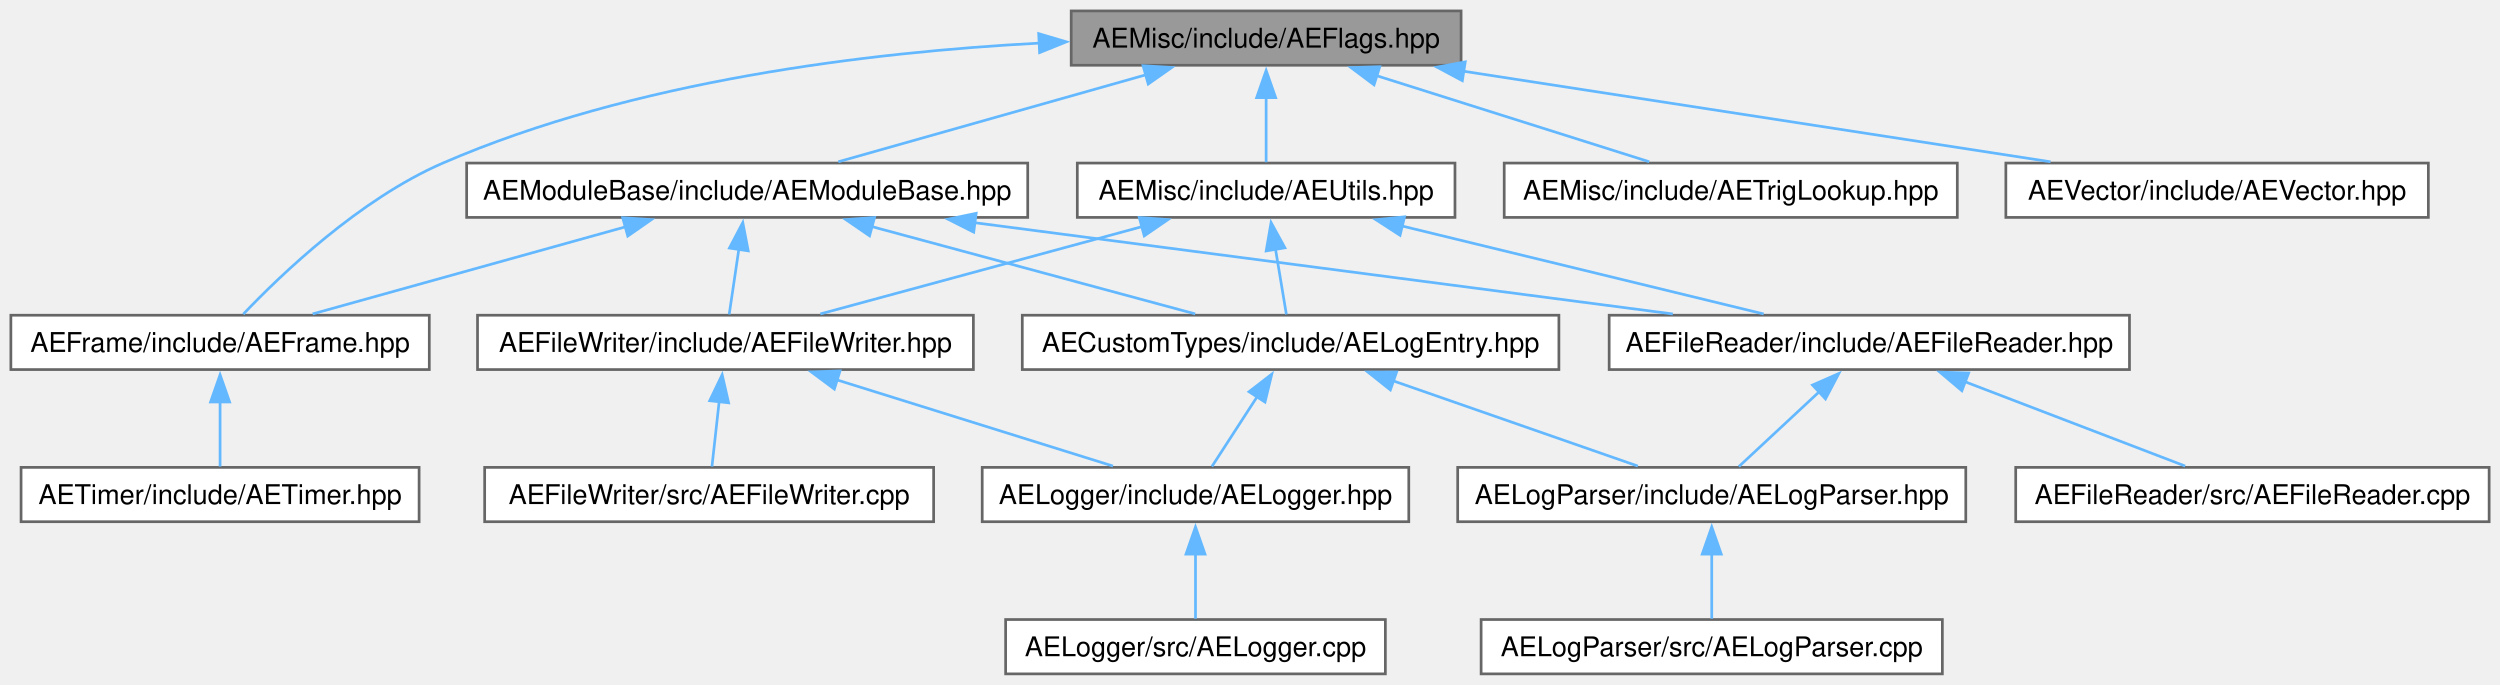
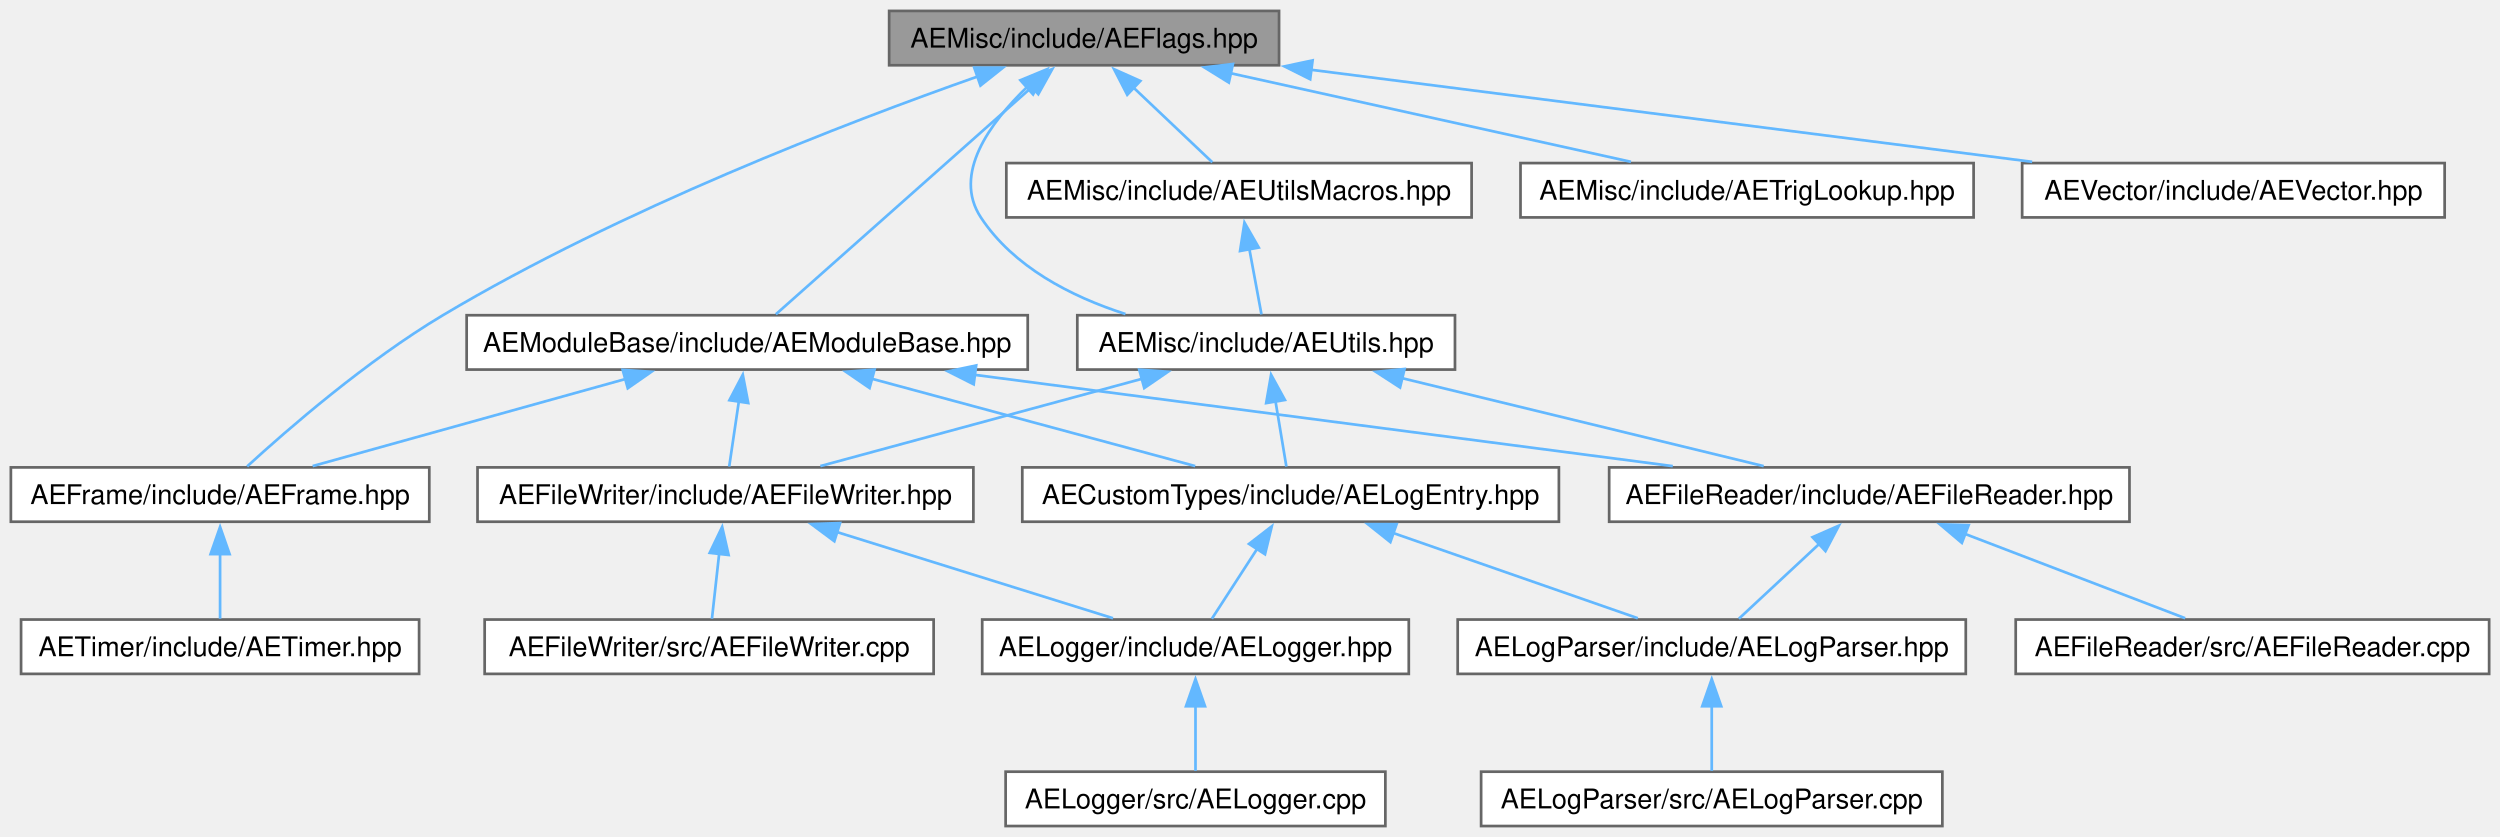
- <svg xmlns="http://www.w3.org/2000/svg" xmlns:xlink="http://www.w3.org/1999/xlink" width="920pt" height="252pt" viewBox="0.00 0.00 920.12 252.00">
-   <g id="graph0" class="graph" transform="scale(1 1) rotate(0) translate(4 248)">
+ <svg xmlns="http://www.w3.org/2000/svg" xmlns:xlink="http://www.w3.org/1999/xlink" width="920pt" height="308pt" viewBox="0.00 0.00 920.12 308.00">
+   <g id="graph0" class="graph" transform="scale(1 1) rotate(0) translate(4 304)">
    <g id="Node000001" class="node">
      <g id="a_Node000001">
        <a xlink:title="This file contains the flags to manipulate engine's funcitonality.">
-           <polygon fill="#999999" stroke="#666666" points="533.75,-244 390.25,-244 390.25,-224 533.75,-224 533.75,-244" />
-           <text text-anchor="middle" x="462" y="-230.5" font-family="Helvetica,sans-Serif" font-size="10.00">AEMisc/include/AEFlags.hpp</text>
+           <polygon fill="#999999" stroke="#666666" points="466.75,-300 323.25,-300 323.25,-280 466.75,-280 466.75,-300" />
+           <text text-anchor="middle" x="395" y="-286.5" font-family="Helvetica,sans-Serif" font-size="10.00">AEMisc/include/AEFlags.hpp</text>
        </a>
      </g>
    </g>
    <g id="Node000002" class="node">
      <g id="a_Node000002">
        <a xlink:href="../../de/d72/_a_e_frame_8hpp.html" target="_top" xlink:title=" ">
          <polygon fill="white" stroke="#666666" points="154,-132 0,-132 0,-112 154,-112 154,-132" />
          <text text-anchor="middle" x="77" y="-118.5" font-family="Helvetica,sans-Serif" font-size="10.00">AEFrame/include/AEFrame.hpp</text>
        </a>
      </g>
    </g>
    <g id="edge1_Node000001_Node000002" class="edge">
      <g id="a_edge1_Node000001_Node000002">
        <a xlink:title=" ">
-           <path fill="none" stroke="#63b8ff" d="M378.54,-232.15C315.83,-228.81 229.06,-218.35 159,-188 128.33,-174.71 99.39,-146.95 85.53,-132.38" />
-           <polygon fill="#63b8ff" stroke="#63b8ff" points="378.29,-235.64 388.45,-232.62 378.62,-228.65 378.29,-235.64" />
+           <path fill="none" stroke="#63b8ff" d="M355.71,-275.83C307.59,-258.89 224.4,-226.96 159,-188 130.91,-171.26 101.78,-145.93 86.96,-132.36" />
+           <polygon fill="#63b8ff" stroke="#63b8ff" points="354.56,-279.14 365.16,-279.12 356.86,-272.53 354.56,-279.14" />
        </a>
      </g>
    </g>
    <g id="Node000004" class="node">
      <g id="a_Node000004">
        <a xlink:href="../../d7/d4a/_a_e_trig_lookup_8hpp.html" target="_top" xlink:title="This file contains the engine's trigonometric function lookup tables.">
-           <polygon fill="white" stroke="#666666" points="716.38,-188 549.62,-188 549.62,-168 716.38,-168 716.38,-188" />
-           <text text-anchor="middle" x="633" y="-174.5" font-family="Helvetica,sans-Serif" font-size="10.00">AEMisc/include/AETrigLookup.hpp</text>
+           <polygon fill="white" stroke="#666666" points="722.38,-244 555.62,-244 555.62,-224 722.38,-224 722.38,-244" />
+           <text text-anchor="middle" x="639" y="-230.5" font-family="Helvetica,sans-Serif" font-size="10.00">AEMisc/include/AETrigLookup.hpp</text>
        </a>
      </g>
    </g>
    <g id="edge3_Node000001_Node000004" class="edge">
      <g id="a_edge3_Node000001_Node000004">
        <a xlink:title=" ">
-           <path fill="none" stroke="#63b8ff" d="M502.6,-220.18C533.43,-210.44 575.12,-197.28 602.98,-188.48" />
-           <polygon fill="#63b8ff" stroke="#63b8ff" points="501.71,-216.79 493.23,-223.14 503.82,-223.46 501.71,-216.79" />
+           <path fill="none" stroke="#63b8ff" d="M448.94,-277.06C493.29,-267.25 555.3,-253.52 596.27,-244.46" />
+           <polygon fill="#63b8ff" stroke="#63b8ff" points="448.27,-273.63 439.26,-279.21 449.78,-280.46 448.27,-273.63" />
        </a>
      </g>
    </g>
    <g id="Node000005" class="node">
      <g id="a_Node000005">
        <a xlink:href="../../de/de8/_a_e_utils_8hpp.html" target="_top" xlink:title="This file contains the engine's usefull utilities for trivial tasks.">
          <polygon fill="white" stroke="#666666" points="531.5,-188 392.5,-188 392.5,-168 531.5,-168 531.5,-188" />
          <text text-anchor="middle" x="462" y="-174.5" font-family="Helvetica,sans-Serif" font-size="10.00">AEMisc/include/AEUtils.hpp</text>
        </a>
      </g>
    </g>
    <g id="edge4_Node000001_Node000005" class="edge">
      <g id="a_edge4_Node000001_Node000005">
        <a xlink:title=" ">
-           <path fill="none" stroke="#63b8ff" d="M462,-212.13C462,-203.9 462,-194.85 462,-188.3" />
-           <polygon fill="#63b8ff" stroke="#63b8ff" points="458.5,-212.08 462,-222.08 465.5,-212.08 458.5,-212.08" />
+           <path fill="none" stroke="#63b8ff" d="M374.09,-272.07C360.28,-258.77 346.51,-239.91 357,-224 369.01,-205.79 390.08,-194.92 410.22,-188.44" />
+           <polygon fill="#63b8ff" stroke="#63b8ff" points="371.56,-274.5 381.35,-278.54 376.22,-269.27 371.56,-274.5" />
        </a>
      </g>
    </g>
    <g id="Node000015" class="node">
      <g id="a_Node000015">
+         <a xlink:href="../../d9/d6a/_a_e_utils_macros_8hpp.html" target="_top" xlink:title="This file contains the engine's usefull macros for trivial tasks.">
+           <polygon fill="white" stroke="#666666" points="537.62,-244 366.38,-244 366.38,-224 537.62,-224 537.62,-244" />
+           <text text-anchor="middle" x="452" y="-230.5" font-family="Helvetica,sans-Serif" font-size="10.00">AEMisc/include/AEUtilsMacros.hpp</text>
+         </a>
+       </g>
+     </g>
+     <g id="edge16_Node000001_Node000015" class="edge">
+       <g id="a_edge16_Node000001_Node000015">
+         <a xlink:title=" ">
+           <path fill="none" stroke="#63b8ff" d="M413.11,-271.85C422.74,-262.72 434.21,-251.86 442.19,-244.3" />
+           <polygon fill="#63b8ff" stroke="#63b8ff" points="410.88,-269.13 406.03,-278.55 415.69,-274.22 410.88,-269.13" />
+         </a>
+       </g>
+     </g>
+     <g id="Node000016" class="node">
+       <g id="a_Node000016">
        <a xlink:href="../../d7/d7f/_a_e_module_base_8hpp.html" target="_top" xlink:title=" ">
          <polygon fill="white" stroke="#666666" points="374.25,-188 167.75,-188 167.75,-168 374.25,-168 374.25,-188" />
          <text text-anchor="middle" x="271" y="-174.5" font-family="Helvetica,sans-Serif" font-size="10.00">AEModuleBase/include/AEModuleBase.hpp</text>
        </a>
      </g>
    </g>
-     <g id="edge16_Node000001_Node000015" class="edge">
-       <g id="a_edge16_Node000001_Node000015">
-         <a xlink:title=" ">
-           <path fill="none" stroke="#63b8ff" d="M418,-220.56C383.44,-210.79 336.06,-197.39 304.53,-188.48" />
-           <polygon fill="#63b8ff" stroke="#63b8ff" points="416.7,-223.83 427.27,-223.18 418.6,-217.09 416.7,-223.83" />
-         </a>
-       </g>
-     </g>
-     <g id="Node000016" class="node">
-       <g id="a_Node000016">
+     <g id="edge18_Node000001_Node000016" class="edge">
+       <g id="a_edge18_Node000001_Node000016">
+         <a xlink:title=" ">
+           <path fill="none" stroke="#63b8ff" d="M376,-272.15C349.54,-248.67 302.48,-206.93 281.55,-188.35" />
+           <polygon fill="#63b8ff" stroke="#63b8ff" points="373.49,-274.6 383.3,-278.62 378.14,-269.36 373.49,-274.6" />
+         </a>
+       </g>
+     </g>
+     <g id="Node000017" class="node">
+       <g id="a_Node000017">
        <a xlink:href="../../d7/d09/_a_e_vector_8hpp.html" target="_top" xlink:title=" ">
-           <polygon fill="white" stroke="#666666" points="889.75,-188 734.25,-188 734.25,-168 889.75,-168 889.75,-188" />
-           <text text-anchor="middle" x="812" y="-174.5" font-family="Helvetica,sans-Serif" font-size="10.00">AEVector/include/AEVector.hpp</text>
-         </a>
-       </g>
-     </g>
-     <g id="edge21_Node000001_Node000016" class="edge">
-       <g id="a_edge21_Node000001_Node000016">
-         <a xlink:title=" ">
-           <path fill="none" stroke="#63b8ff" d="M534.56,-221.81C598.44,-211.95 690.44,-197.76 750.7,-188.46" />
-           <polygon fill="#63b8ff" stroke="#63b8ff" points="534.21,-218.32 524.86,-223.3 535.28,-225.24 534.21,-218.32" />
+           <polygon fill="white" stroke="#666666" points="895.75,-244 740.25,-244 740.25,-224 895.75,-224 895.75,-244" />
+           <text text-anchor="middle" x="818" y="-230.5" font-family="Helvetica,sans-Serif" font-size="10.00">AEVector/include/AEVector.hpp</text>
+         </a>
+       </g>
+     </g>
+     <g id="edge23_Node000001_Node000017" class="edge">
+       <g id="a_edge23_Node000001_Node000017">
+         <a xlink:title=" ">
+           <path fill="none" stroke="#63b8ff" d="M478.37,-278.36C555.71,-268.48 669.72,-253.93 743.93,-244.46" />
+           <polygon fill="#63b8ff" stroke="#63b8ff" points="478.21,-274.85 468.74,-279.59 479.1,-281.79 478.21,-274.85" />
        </a>
      </g>
    </g>
    <g id="Node000003" class="node">
      <g id="a_Node000003">
        <a xlink:href="../../dc/dc6/_a_e_timer_8hpp.html" target="_top" xlink:title=" ">
          <polygon fill="white" stroke="#666666" points="150.25,-76 3.75,-76 3.75,-56 150.25,-56 150.25,-76" />
          <text text-anchor="middle" x="77" y="-62.5" font-family="Helvetica,sans-Serif" font-size="10.00">AETimer/include/AETimer.hpp</text>
        </a>
      </g>
    </g>
    <g id="edge2_Node000002_Node000003" class="edge">
      <g id="a_edge2_Node000002_Node000003">
        <a xlink:title=" ">
          <path fill="none" stroke="#63b8ff" d="M77,-100.13C77,-91.9 77,-82.85 77,-76.3" />
          <polygon fill="#63b8ff" stroke="#63b8ff" points="73.5,-100.08 77,-110.08 80.5,-100.08 73.5,-100.08" />
        </a>
      </g>
    </g>
    <g id="Node000006" class="node">
      <g id="a_Node000006">
        <a xlink:href="../../dc/dc6/_a_e_log_entry_8hpp.html" target="_top" xlink:title=" ">
          <polygon fill="white" stroke="#666666" points="569.75,-132 372.25,-132 372.25,-112 569.75,-112 569.75,-132" />
          <text text-anchor="middle" x="471" y="-118.5" font-family="Helvetica,sans-Serif" font-size="10.00">AECustomTypes/include/AELogEntry.hpp</text>
        </a>
      </g>
    </g>
    <g id="edge5_Node000005_Node000006" class="edge">
      <g id="a_edge5_Node000005_Node000006">
        <a xlink:title=" ">
          <path fill="none" stroke="#63b8ff" d="M465.43,-156.43C466.82,-148.11 468.34,-138.93 469.45,-132.3" />
          <polygon fill="#63b8ff" stroke="#63b8ff" points="462.01,-155.66 463.82,-166.1 468.91,-156.81 462.01,-155.66" />
        </a>
      </g>
    </g>
    <g id="Node000011" class="node">
      <g id="a_Node000011">
        <a xlink:href="../../d3/dda/_a_e_file_reader_8hpp.html" target="_top" xlink:title=" ">
          <polygon fill="white" stroke="#666666" points="779.75,-132 588.25,-132 588.25,-112 779.75,-112 779.75,-132" />
          <text text-anchor="middle" x="684" y="-118.5" font-family="Helvetica,sans-Serif" font-size="10.00">AEFileReader/include/AEFileReader.hpp</text>
        </a>
      </g>
    </g>
    <g id="edge10_Node000005_Node000011" class="edge">
      <g id="a_edge10_Node000005_Node000011">
        <a xlink:title=" ">
          <path fill="none" stroke="#63b8ff" d="M512.11,-164.81C552.39,-155.01 608.16,-141.45 645.12,-132.46" />
          <polygon fill="#63b8ff" stroke="#63b8ff" points="511.28,-161.41 502.39,-167.17 512.94,-168.21 511.28,-161.41" />
        </a>
      </g>
    </g>
    <g id="Node000013" class="node">
      <g id="a_Node000013">
        <a xlink:href="../../db/da4/_a_e_file_writer_8hpp.html" target="_top" xlink:title=" ">
          <polygon fill="white" stroke="#666666" points="354.25,-132 171.75,-132 171.75,-112 354.25,-112 354.25,-132" />
          <text text-anchor="middle" x="263" y="-118.5" font-family="Helvetica,sans-Serif" font-size="10.00">AEFileWriter/include/AEFileWriter.hpp</text>
        </a>
      </g>
    </g>
    <g id="edge13_Node000005_Node000013" class="edge">
      <g id="a_edge13_Node000005_Node000013">
        <a xlink:title=" ">
          <path fill="none" stroke="#63b8ff" d="M416.62,-164.69C380.58,-154.91 330.92,-141.43 297.93,-132.48" />
          <polygon fill="#63b8ff" stroke="#63b8ff" points="415.31,-167.96 425.88,-167.2 417.14,-161.2 415.31,-167.96" />
        </a>
      </g>
    </g>
    <g id="Node000007" class="node">
      <g id="a_Node000007">
        <a xlink:href="../../d0/dab/_a_e_log_parser_8hpp.html" target="_top" xlink:title=" ">
          <polygon fill="white" stroke="#666666" points="719.5,-76 532.5,-76 532.5,-56 719.5,-56 719.5,-76" />
          <text text-anchor="middle" x="626" y="-62.5" font-family="Helvetica,sans-Serif" font-size="10.00">AELogParser/include/AELogParser.hpp</text>
        </a>
      </g>
    </g>
    <g id="edge6_Node000006_Node000007" class="edge">
      <g id="a_edge6_Node000006_Node000007">
        <a xlink:title=" ">
          <path fill="none" stroke="#63b8ff" d="M508.54,-107.92C536.41,-98.21 573.76,-85.2 598.79,-76.48" />
          <polygon fill="#63b8ff" stroke="#63b8ff" points="507.72,-104.5 499.43,-111.1 510.02,-111.11 507.72,-104.5" />
        </a>
      </g>
    </g>
    <g id="Node000009" class="node">
      <g id="a_Node000009">
        <a xlink:href="../../d4/d9f/_a_e_logger_8hpp.html" target="_top" xlink:title=" ">
          <polygon fill="white" stroke="#666666" points="514.5,-76 357.5,-76 357.5,-56 514.5,-56 514.5,-76" />
          <text text-anchor="middle" x="436" y="-62.5" font-family="Helvetica,sans-Serif" font-size="10.00">AELogger/include/AELogger.hpp</text>
        </a>
      </g>
    </g>
    <g id="edge8_Node000006_Node000009" class="edge">
      <g id="a_edge8_Node000006_Node000009">
        <a xlink:title=" ">
          <path fill="none" stroke="#63b8ff" d="M458.78,-102.15C453.11,-93.4 446.62,-83.39 442.03,-76.3" />
          <polygon fill="#63b8ff" stroke="#63b8ff" points="455.7,-103.84 464.08,-110.32 461.58,-100.03 455.7,-103.84" />
        </a>
      </g>
    </g>
    <g id="Node000008" class="node">
      <g id="a_Node000008">
        <a xlink:href="../../d2/d77/_a_e_log_parser_8cpp.html" target="_top" xlink:title=" ">
          <polygon fill="white" stroke="#666666" points="710.88,-20 541.12,-20 541.12,0 710.88,0 710.88,-20" />
          <text text-anchor="middle" x="626" y="-6.5" font-family="Helvetica,sans-Serif" font-size="10.00">AELogParser/src/AELogParser.cpp</text>
        </a>
      </g>
    </g>
    <g id="edge7_Node000007_Node000008" class="edge">
      <g id="a_edge7_Node000007_Node000008">
        <a xlink:title=" ">
          <path fill="none" stroke="#63b8ff" d="M626,-44.13C626,-35.9 626,-26.85 626,-20.3" />
          <polygon fill="#63b8ff" stroke="#63b8ff" points="622.5,-44.08 626,-54.08 629.5,-44.08 622.5,-44.08" />
        </a>
      </g>
    </g>
    <g id="Node000010" class="node">
      <g id="a_Node000010">
        <a xlink:href="../../db/da0/_a_e_logger_8cpp.html" target="_top" xlink:title=" ">
          <polygon fill="white" stroke="#666666" points="505.88,-20 366.12,-20 366.12,0 505.88,0 505.88,-20" />
          <text text-anchor="middle" x="436" y="-6.5" font-family="Helvetica,sans-Serif" font-size="10.00">AELogger/src/AELogger.cpp</text>
        </a>
      </g>
    </g>
    <g id="edge9_Node000009_Node000010" class="edge">
      <g id="a_edge9_Node000009_Node000010">
        <a xlink:title=" ">
          <path fill="none" stroke="#63b8ff" d="M436,-44.13C436,-35.9 436,-26.85 436,-20.3" />
          <polygon fill="#63b8ff" stroke="#63b8ff" points="432.5,-44.08 436,-54.08 439.5,-44.08 432.5,-44.08" />
        </a>
      </g>
    </g>
    <g id="edge12_Node000011_Node000007" class="edge">
      <g id="a_edge12_Node000011_Node000007">
        <a xlink:title=" ">
          <path fill="none" stroke="#63b8ff" d="M665.58,-103.85C655.77,-94.72 644.1,-83.86 635.99,-76.3" />
          <polygon fill="#63b8ff" stroke="#63b8ff" points="663.09,-106.31 672.79,-110.56 667.86,-101.19 663.09,-106.31" />
        </a>
      </g>
    </g>
    <g id="Node000012" class="node">
      <g id="a_Node000012">
        <a xlink:href="../../d9/d6e/_a_e_file_reader_8cpp.html" target="_top" xlink:title=" ">
          <polygon fill="white" stroke="#666666" points="912.12,-76 737.88,-76 737.88,-56 912.12,-56 912.12,-76" />
          <text text-anchor="middle" x="825" y="-62.5" font-family="Helvetica,sans-Serif" font-size="10.00">AEFileReader/src/AEFileReader.cpp</text>
        </a>
      </g>
    </g>
    <g id="edge11_Node000011_Node000012" class="edge">
      <g id="a_edge11_Node000011_Node000012">
        <a xlink:title=" ">
          <path fill="none" stroke="#63b8ff" d="M719.17,-107.53C744.4,-97.87 777.78,-85.08 800.25,-76.48" />
          <polygon fill="#63b8ff" stroke="#63b8ff" points="718.06,-104.21 709.97,-111.05 720.56,-110.74 718.06,-104.21" />
        </a>
      </g>
    </g>
    <g id="edge15_Node000013_Node000009" class="edge">
      <g id="a_edge15_Node000013_Node000009">
        <a xlink:title=" ">
          <path fill="none" stroke="#63b8ff" d="M304.08,-108.18C335.26,-98.44 377.44,-85.28 405.63,-76.48" />
          <polygon fill="#63b8ff" stroke="#63b8ff" points="303.08,-104.82 294.58,-111.14 305.17,-111.5 303.08,-104.82" />
        </a>
      </g>
    </g>
    <g id="Node000014" class="node">
      <g id="a_Node000014">
        <a xlink:href="../../d0/d56/_a_e_file_writer_8cpp.html" target="_top" xlink:title=" ">
          <polygon fill="white" stroke="#666666" points="339.62,-76 174.38,-76 174.38,-56 339.62,-56 339.62,-76" />
          <text text-anchor="middle" x="257" y="-62.5" font-family="Helvetica,sans-Serif" font-size="10.00">AEFileWriter/src/AEFileWriter.cpp</text>
        </a>
      </g>
    </g>
    <g id="edge14_Node000013_Node000014" class="edge">
      <g id="a_edge14_Node000013_Node000014">
        <a xlink:title=" ">
          <path fill="none" stroke="#63b8ff" d="M260.71,-100.43C259.79,-92.11 258.77,-82.93 258.03,-76.3" />
          <polygon fill="#63b8ff" stroke="#63b8ff" points="257.2,-100.54 261.79,-110.09 264.16,-99.76 257.2,-100.54" />
        </a>
      </g>
    </g>
-     <g id="edge20_Node000015_Node000002" class="edge">
-       <g id="a_edge20_Node000015_Node000002">
+     <g id="edge17_Node000015_Node000005" class="edge">
+       <g id="a_edge17_Node000015_Node000005">
+         <a xlink:title=" ">
+           <path fill="none" stroke="#63b8ff" d="M455.81,-212.43C457.35,-204.11 459.05,-194.93 460.28,-188.3" />
+           <polygon fill="#63b8ff" stroke="#63b8ff" points="452.4,-211.64 454.02,-222.11 459.28,-212.91 452.4,-211.64" />
+         </a>
+       </g>
+     </g>
+     <g id="edge22_Node000016_Node000002" class="edge">
+       <g id="a_edge22_Node000016_Node000002">
        <a xlink:title=" ">
          <path fill="none" stroke="#63b8ff" d="M226.31,-164.56C191.21,-154.79 143.08,-141.39 111.06,-132.48" />
          <polygon fill="#63b8ff" stroke="#63b8ff" points="225.18,-167.88 235.75,-167.19 227.05,-161.13 225.18,-167.88" />
        </a>
      </g>
    </g>
-     <g id="edge17_Node000015_Node000006" class="edge">
-       <g id="a_edge17_Node000015_Node000006">
+     <g id="edge19_Node000016_Node000006" class="edge">
+       <g id="a_edge19_Node000016_Node000006">
        <a xlink:title=" ">
          <path fill="none" stroke="#63b8ff" d="M316.61,-164.69C352.83,-154.91 402.73,-141.43 435.89,-132.48" />
          <polygon fill="#63b8ff" stroke="#63b8ff" points="316.04,-161.21 307.3,-167.2 317.87,-167.97 316.04,-161.21" />
        </a>
      </g>
    </g>
-     <g id="edge18_Node000015_Node000011" class="edge">
-       <g id="a_edge18_Node000015_Node000011">
+     <g id="edge20_Node000016_Node000011" class="edge">
+       <g id="a_edge20_Node000016_Node000011">
        <a xlink:title=" ">
          <path fill="none" stroke="#63b8ff" d="M354.75,-166.05C430.2,-156.18 539.97,-141.83 611.67,-132.46" />
          <polygon fill="#63b8ff" stroke="#63b8ff" points="354.37,-162.57 344.91,-167.34 355.28,-169.51 354.37,-162.57" />
        </a>
      </g>
    </g>
-     <g id="edge19_Node000015_Node000013" class="edge">
-       <g id="a_edge19_Node000015_Node000013">
+     <g id="edge21_Node000016_Node000013" class="edge">
+       <g id="a_edge21_Node000016_Node000013">
        <a xlink:title=" ">
          <path fill="none" stroke="#63b8ff" d="M267.95,-156.43C266.72,-148.11 265.36,-138.93 264.38,-132.3" />
          <polygon fill="#63b8ff" stroke="#63b8ff" points="264.46,-156.72 269.38,-166.1 271.38,-155.69 264.46,-156.72" />
        </a>
      </g>
    </g>
  </g>
</svg>
